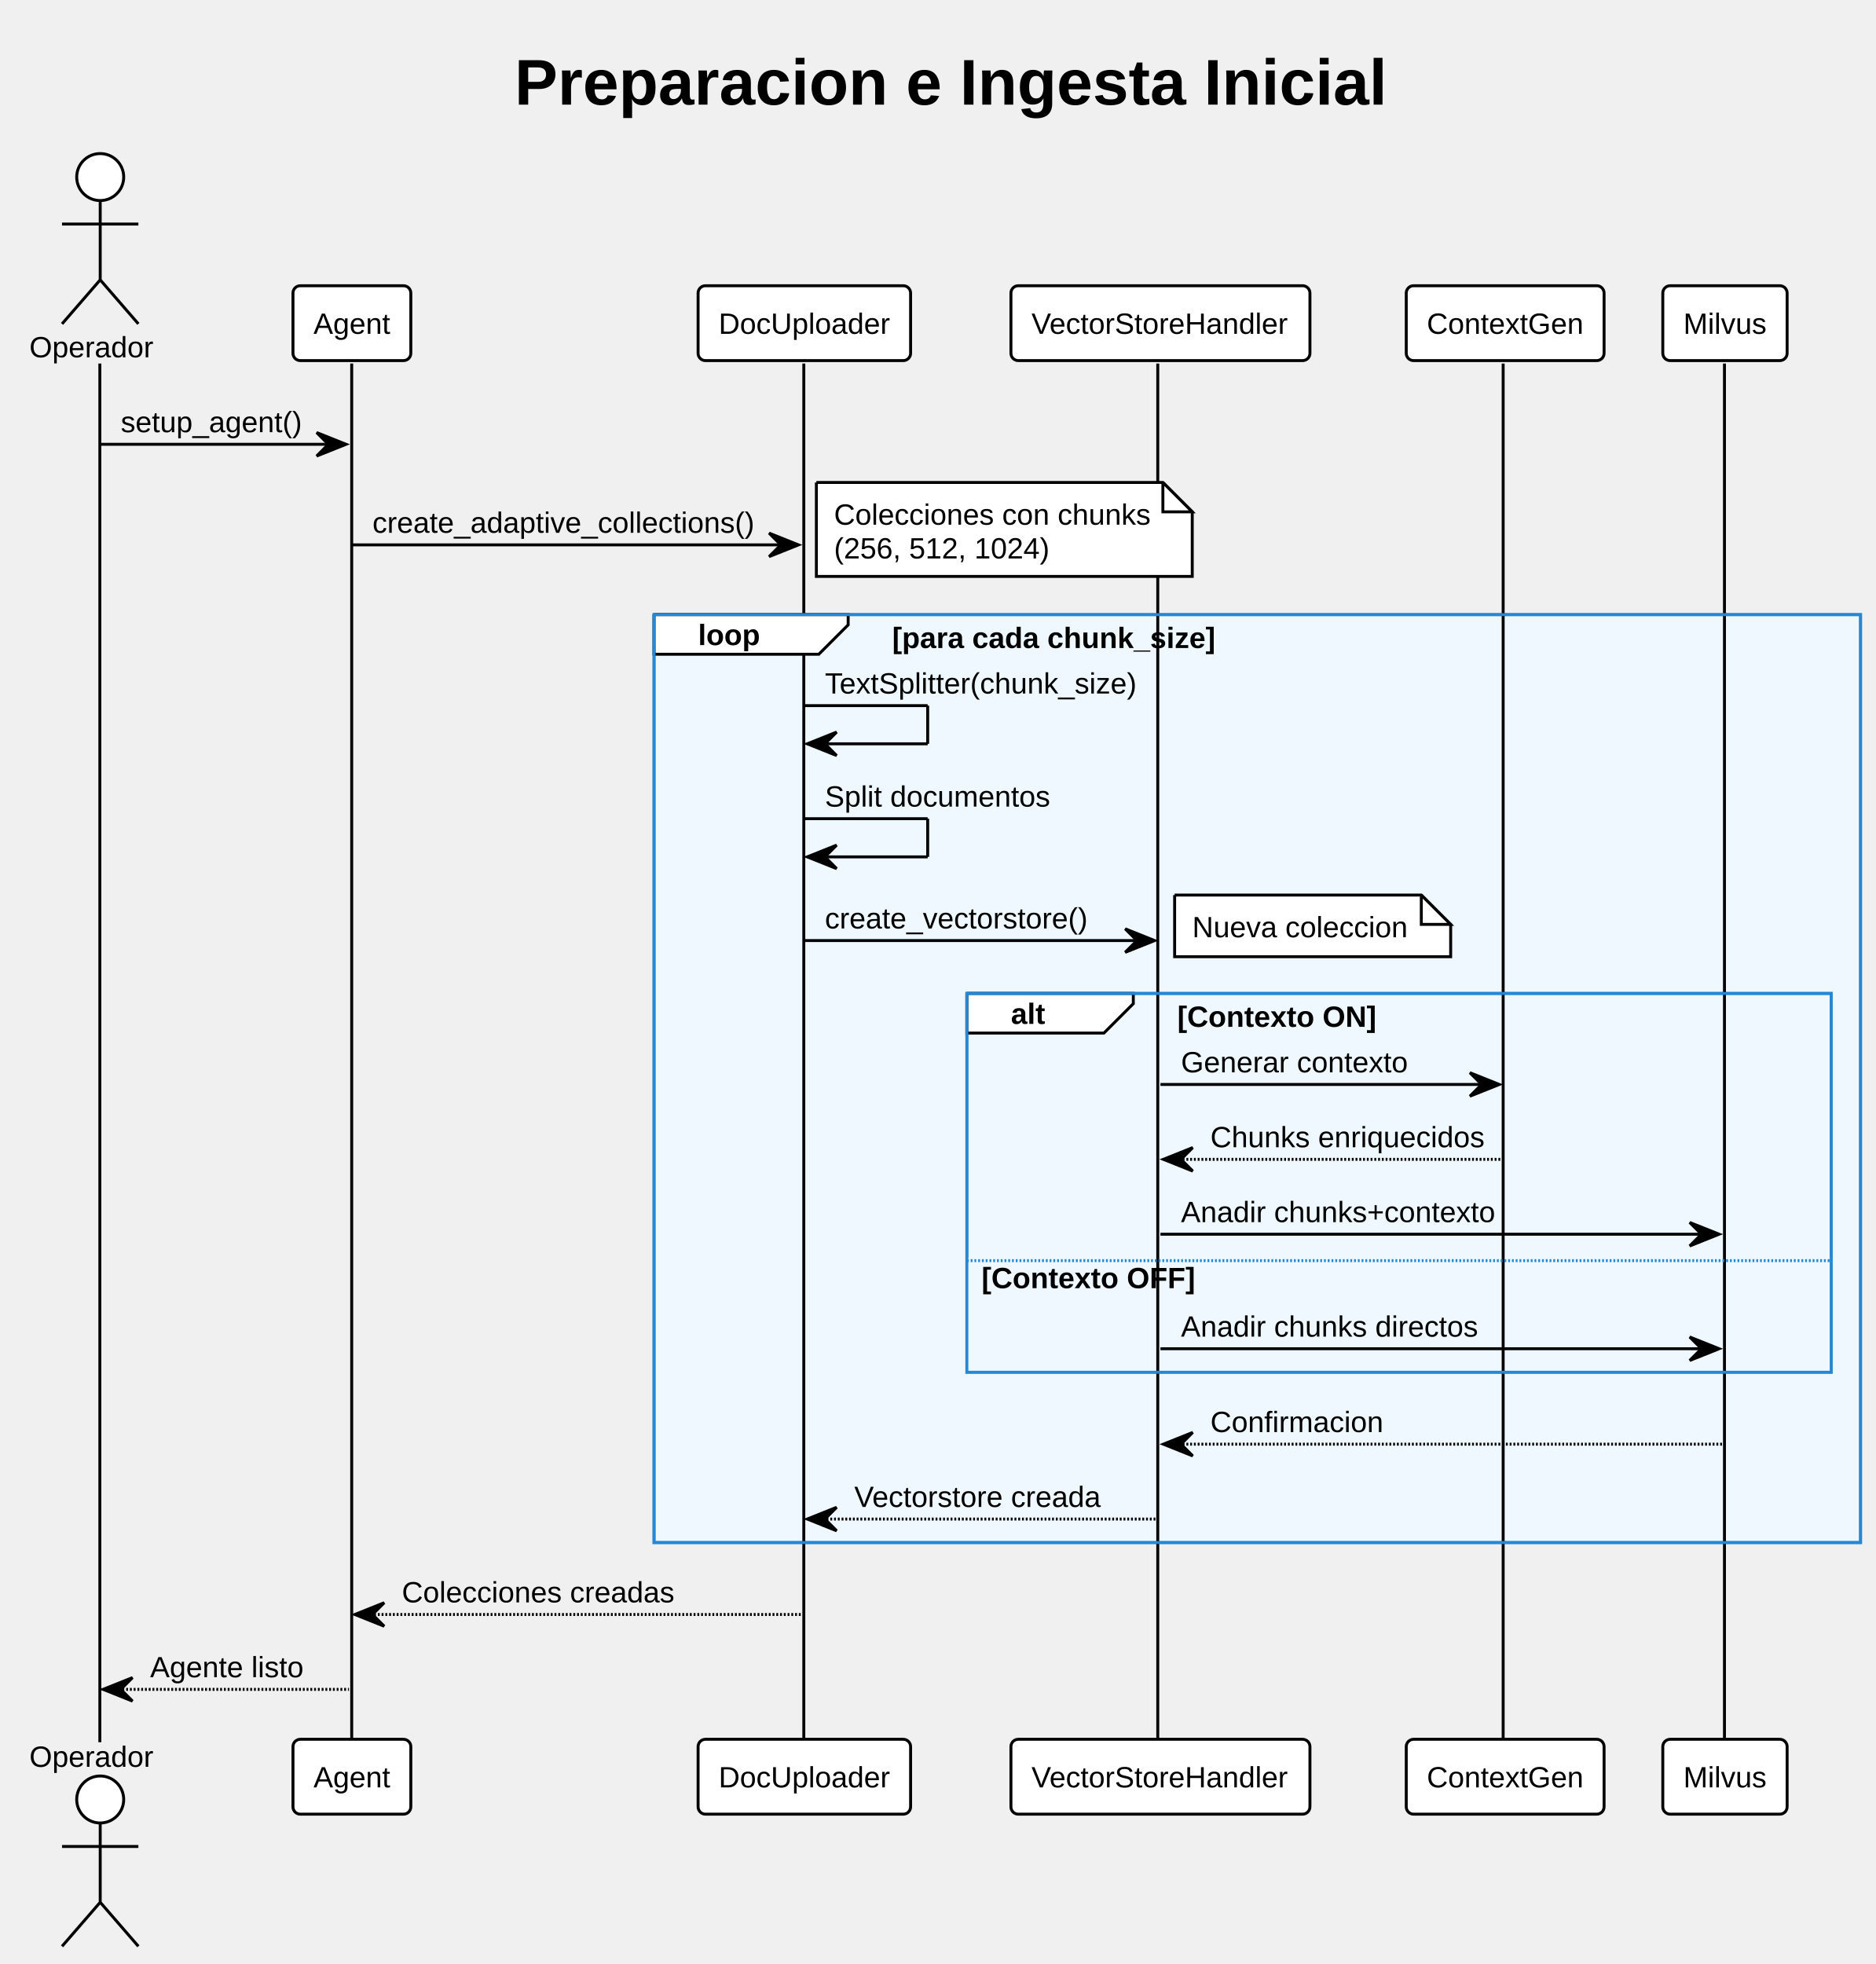
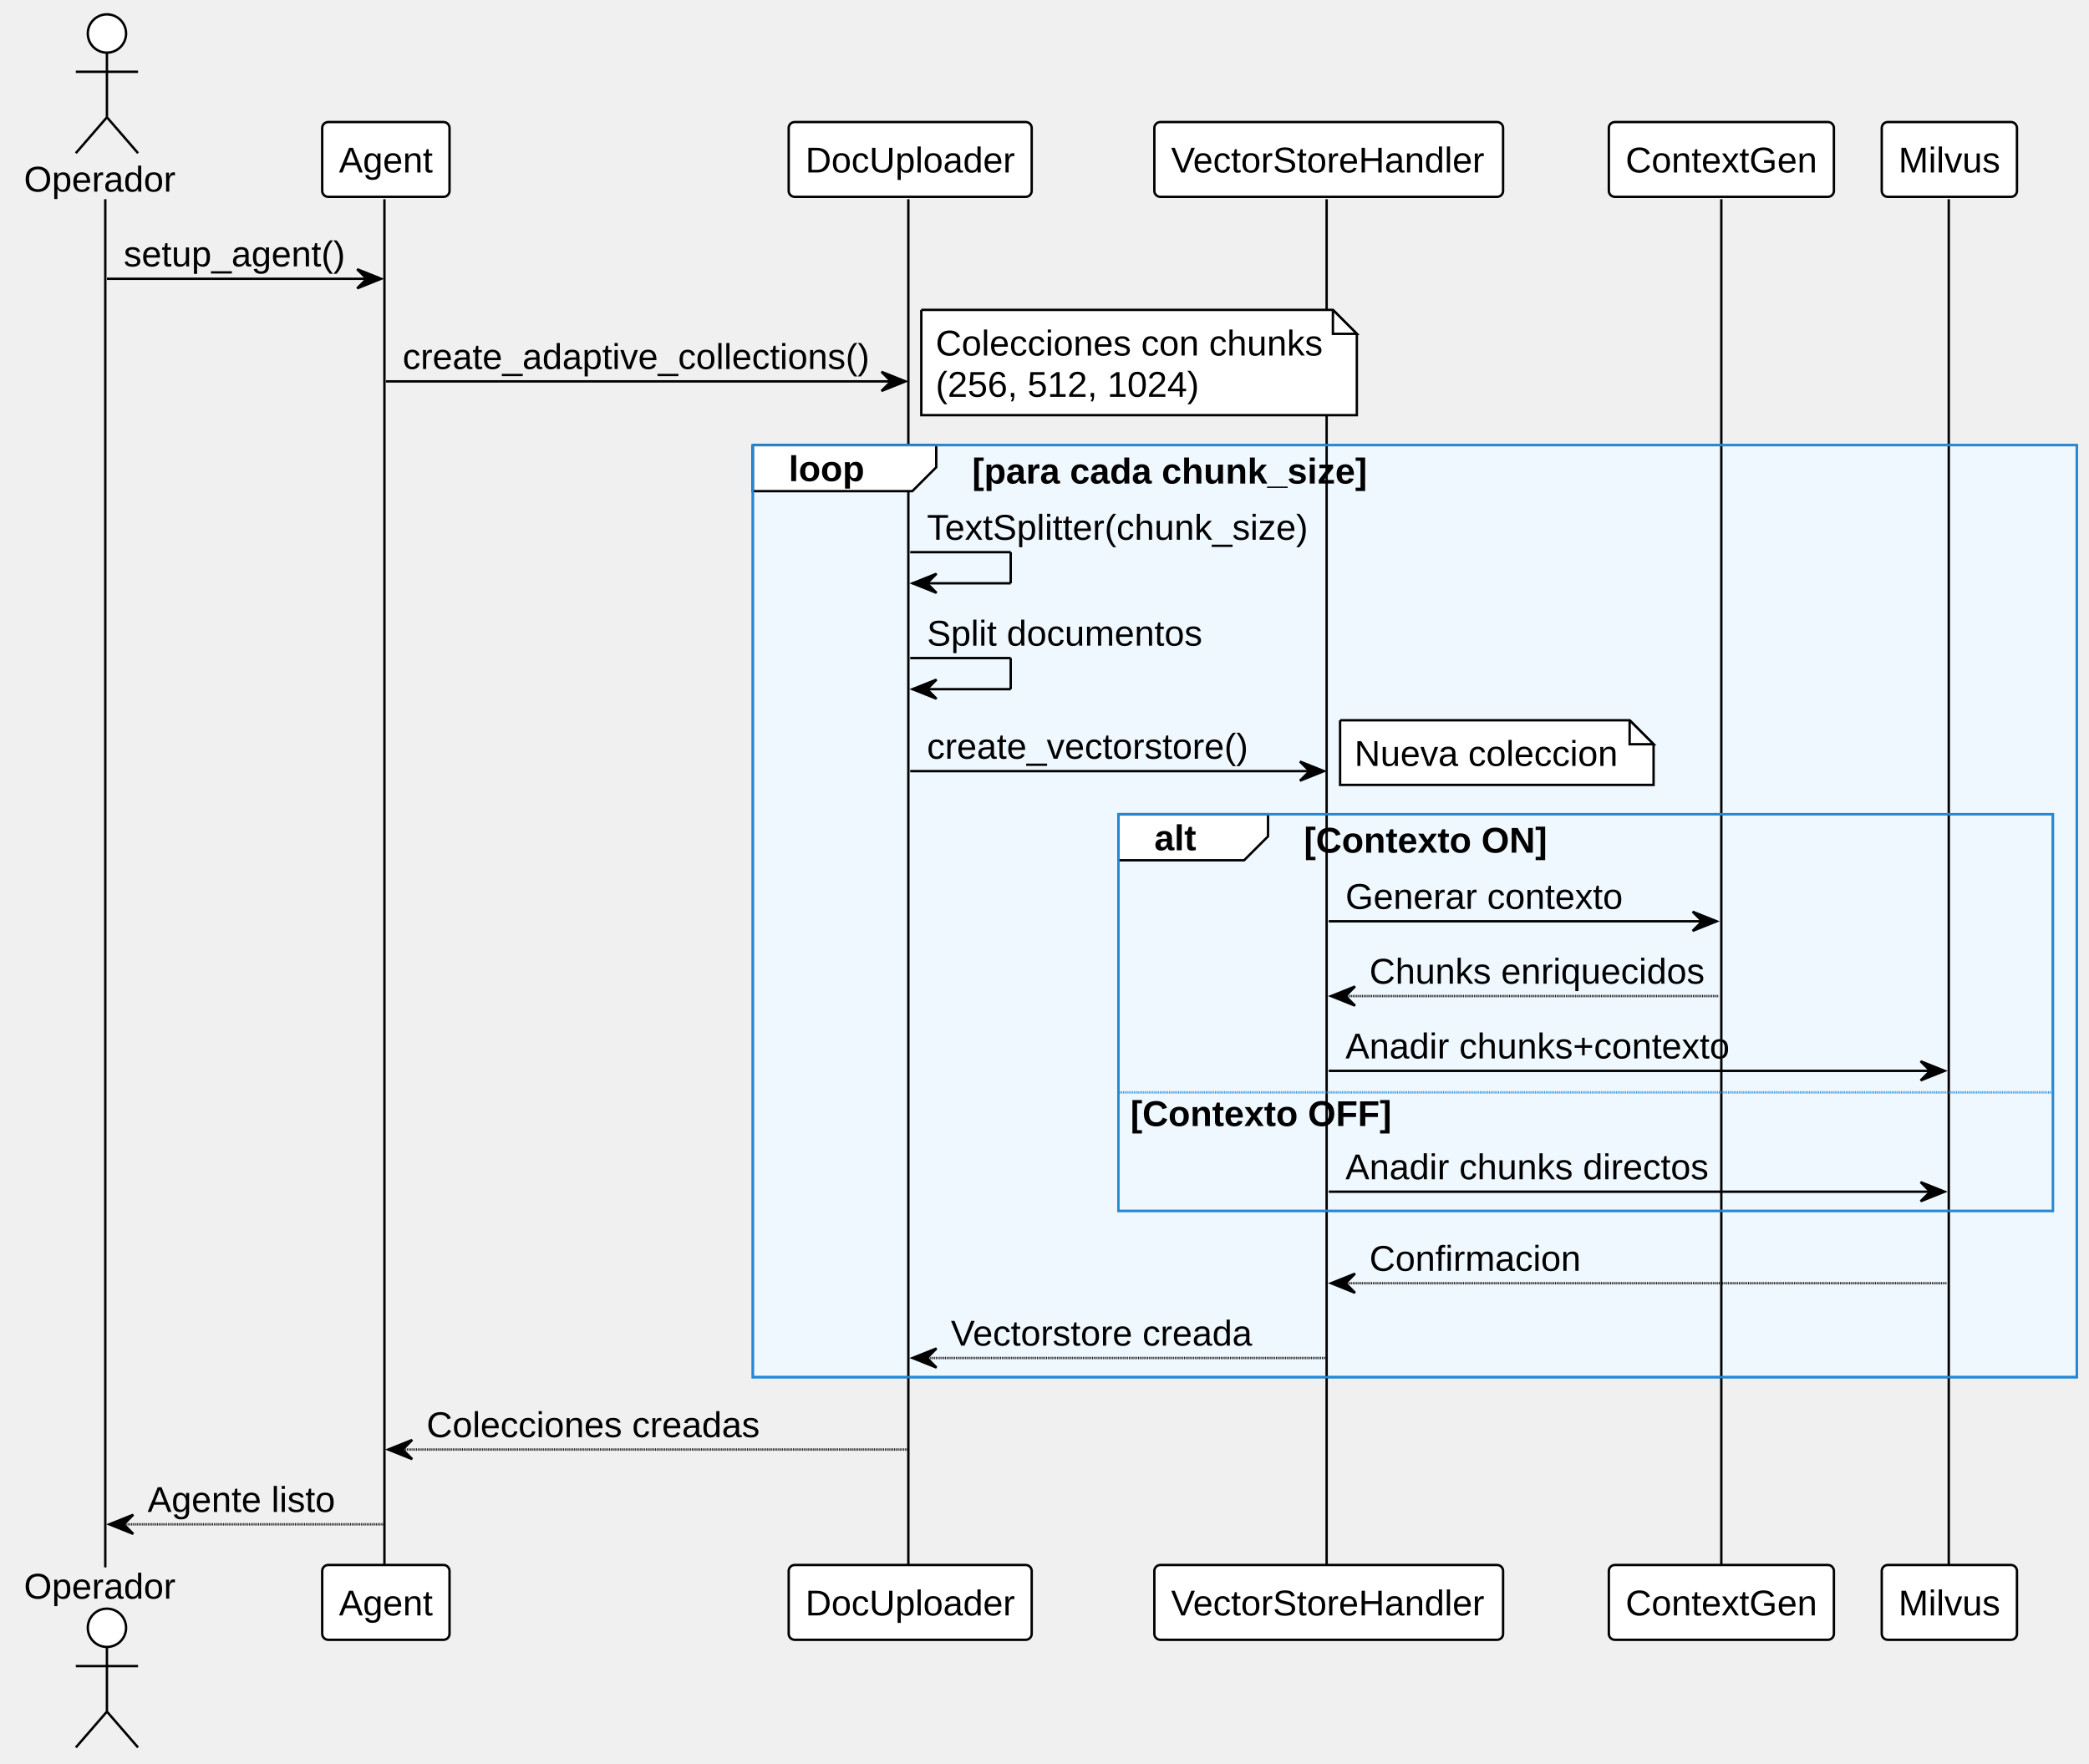
- <svg xmlns="http://www.w3.org/2000/svg" contentStyleType="text/css" height="2090.625px" preserveAspectRatio="none" style="width:1996px;height:2090px;" version="1.1" viewBox="0 0 1996 2090" width="1996.875px" zoomAndPan="magnify">
+ <svg xmlns="http://www.w3.org/2000/svg" contentStyleType="text/css" height="4606.25px" preserveAspectRatio="none" style="width:5456px;height:4606px;" version="1.1" viewBox="0 0 5456 4606" width="5456.25px" zoomAndPan="magnify">
  <defs />
  <g>
-     <text fill="#000000" font-family="Arial" font-size="68.75" font-weight="bold" lengthAdjust="spacing" textLength="928.494" x="547.584" y="111.362">Preparacion e Ingesta Inicial</text>
-     <rect fill="#F0F8FF" height="987.463" style="stroke:#2688D4;stroke-width:3.125;" width="1283.902" x="696.01" y="654.044" />
-     <rect fill="#F0F8FF" height="403.107" style="stroke:#2688D4;stroke-width:3.125;" width="919.74" x="1028.921" y="1057.156" />
-     <rect fill="#F0F8FF" height="121.869" style="stroke:none;stroke-width:3.125;" width="919.74" x="1028.921" y="1338.394" />
-     <line style="stroke:#000000;stroke-width:3.125;" x1="106.25" x2="106.25" y1="386.865" y2="1854.001" />
-     <line style="stroke:#000000;stroke-width:3.125;" x1="374.268" x2="374.268" y1="386.865" y2="1854.001" />
-     <line style="stroke:#000000;stroke-width:3.125;" x1="855.385" x2="855.385" y1="386.865" y2="1854.001" />
-     <line style="stroke:#000000;stroke-width:3.125;" x1="1232.046" x2="1232.046" y1="386.865" y2="1854.001" />
-     <line style="stroke:#000000;stroke-width:3.125;" x1="1599.602" x2="1599.602" y1="386.865" y2="1854.001" />
-     <line style="stroke:#000000;stroke-width:3.125;" x1="1835.115" x2="1835.115" y1="386.865" y2="1854.001" />
-     <text fill="#000000" font-family="Arial" font-size="31.25" lengthAdjust="spacing" textLength="132.019" x="31.25" y="380.243">Operador</text>
-     <ellipse cx="106.635" cy="188.431" fill="#FFFFFF" rx="25" ry="25" style="stroke:#000000;stroke-width:3.125;" />
-     <path d="M106.635,213.431 L106.635,297.806 M66.01,238.431 L147.26,238.431 M106.635,297.806 L66.01,344.681 M106.635,297.806 L147.26,344.681 " fill="none" style="stroke:#000000;stroke-width:3.125;" />
-     <text fill="#000000" font-family="Arial" font-size="31.25" lengthAdjust="spacing" textLength="132.019" x="31.25" y="1880.188">Operador</text>
-     <ellipse cx="106.635" cy="1914.935" fill="#FFFFFF" rx="25" ry="25" style="stroke:#000000;stroke-width:3.125;" />
-     <path d="M106.635,1939.935 L106.635,2024.31 M66.01,1964.935 L147.26,1964.935 M106.635,2024.31 L66.01,2071.185 M106.635,2024.31 L147.26,2071.185 " fill="none" style="stroke:#000000;stroke-width:3.125;" />
-     <rect fill="#FFFFFF" height="79.684" rx="7.812" ry="7.812" style="stroke:#000000;stroke-width:3.125;" width="125.415" x="311.768" y="304.056" />
-     <text fill="#000000" font-family="Arial" font-size="31.25" lengthAdjust="spacing" textLength="81.665" x="333.643" y="355.243">Agent</text>
-     <rect fill="#FFFFFF" height="79.684" rx="7.812" ry="7.812" style="stroke:#000000;stroke-width:3.125;" width="125.415" x="311.768" y="1850.876" />
-     <text fill="#000000" font-family="Arial" font-size="31.25" lengthAdjust="spacing" textLength="81.665" x="333.643" y="1902.063">Agent</text>
-     <rect fill="#FFFFFF" height="79.684" rx="7.812" ry="7.812" style="stroke:#000000;stroke-width:3.125;" width="226.138" x="742.885" y="304.056" />
-     <text fill="#000000" font-family="Arial" font-size="31.25" lengthAdjust="spacing" textLength="182.388" x="764.76" y="355.243">DocUploader</text>
-     <rect fill="#FFFFFF" height="79.684" rx="7.812" ry="7.812" style="stroke:#000000;stroke-width:3.125;" width="226.138" x="742.885" y="1850.876" />
-     <text fill="#000000" font-family="Arial" font-size="31.25" lengthAdjust="spacing" textLength="182.388" x="764.76" y="1902.063">DocUploader</text>
-     <rect fill="#FFFFFF" height="79.684" rx="7.812" ry="7.812" style="stroke:#000000;stroke-width:3.125;" width="318.195" x="1075.796" y="304.056" />
-     <text fill="#000000" font-family="Arial" font-size="31.25" lengthAdjust="spacing" textLength="274.445" x="1097.671" y="355.243">VectorStoreHandler</text>
-     <rect fill="#FFFFFF" height="79.684" rx="7.812" ry="7.812" style="stroke:#000000;stroke-width:3.125;" width="318.195" x="1075.796" y="1850.876" />
-     <text fill="#000000" font-family="Arial" font-size="31.25" lengthAdjust="spacing" textLength="274.445" x="1097.671" y="1902.063">VectorStoreHandler</text>
-     <rect fill="#FFFFFF" height="79.684" rx="7.812" ry="7.812" style="stroke:#000000;stroke-width:3.125;" width="210.513" x="1496.477" y="304.056" />
-     <text fill="#000000" font-family="Arial" font-size="31.25" lengthAdjust="spacing" textLength="166.763" x="1518.352" y="355.243">ContextGen</text>
-     <rect fill="#FFFFFF" height="79.684" rx="7.812" ry="7.812" style="stroke:#000000;stroke-width:3.125;" width="210.513" x="1496.477" y="1850.876" />
-     <text fill="#000000" font-family="Arial" font-size="31.25" lengthAdjust="spacing" textLength="166.763" x="1518.352" y="1902.063">ContextGen</text>
-     <rect fill="#FFFFFF" height="79.684" rx="7.812" ry="7.812" style="stroke:#000000;stroke-width:3.125;" width="132.297" x="1769.49" y="304.056" />
-     <text fill="#000000" font-family="Arial" font-size="31.25" lengthAdjust="spacing" textLength="88.547" x="1791.365" y="355.243">Milvus</text>
-     <rect fill="#FFFFFF" height="79.684" rx="7.812" ry="7.812" style="stroke:#000000;stroke-width:3.125;" width="132.297" x="1769.49" y="1850.876" />
-     <text fill="#000000" font-family="Arial" font-size="31.25" lengthAdjust="spacing" textLength="88.547" x="1791.365" y="1902.063">Milvus</text>
-     <polygon fill="#000000" points="336.975,460.3,368.225,472.8,336.975,485.3,349.475,472.8" style="stroke:#000000;stroke-width:3.125;" />
-     <line style="stroke:#000000;stroke-width:3.125;" x1="106.635" x2="355.725" y1="472.8" y2="472.8" />
-     <text fill="#000000" font-family="Arial" font-size="31.25" lengthAdjust="spacing" textLength="192.841" x="128.51" y="459.927">setup_agent()</text>
-     <polygon fill="#000000" points="818.454,567.326,849.704,579.826,818.454,592.326,830.954,579.826" style="stroke:#000000;stroke-width:3.125;" />
-     <line style="stroke:#000000;stroke-width:3.125;" x1="374.475" x2="837.204" y1="579.826" y2="579.826" />
-     <text fill="#000000" font-family="Arial" font-size="31.25" lengthAdjust="spacing" textLength="406.479" x="396.35" y="566.954">create_adaptive_collections()</text>
-     <path d="M868.75,513.425 L868.75,613.425 L1268.75,613.425 L1268.75,544.675 L1237.5,513.425 L868.75,513.425 " fill="#FFFFFF" style="stroke:#000000;stroke-width:3.125;" />
-     <path d="M1237.5,513.425 L1237.5,544.675 L1268.75,544.675 L1237.5,513.425 " fill="#FFFFFF" style="stroke:#000000;stroke-width:3.125;" />
-     <text fill="#000000" font-family="Arial" font-size="31.25" lengthAdjust="spacing" textLength="336.99" x="887.5" y="558.362">Colecciones con chunks</text>
-     <text fill="#000000" font-family="Arial" font-size="31.25" lengthAdjust="spacing" textLength="229.34" x="887.5" y="594.296">(256, 512, 1024)</text>
-     <path d="M696.01,654.044 L902.583,654.044 L902.583,664.978 L871.333,696.228 L696.01,696.228 L696.01,654.044 " fill="#FFFFFF" style="stroke:#000000;stroke-width:3.125;" />
-     <rect fill="none" height="987.463" style="stroke:#2688D4;stroke-width:3.125;" width="1283.902" x="696.01" y="654.044" />
-     <text fill="#000000" font-family="Arial" font-size="31.25" font-weight="bold" lengthAdjust="spacing" textLength="65.948" x="742.885" y="686.481">loop</text>
-     <text fill="#000000" font-family="Arial" font-size="31.25" font-weight="bold" lengthAdjust="spacing" textLength="343.887" x="949.458" y="689.606">[para cada chunk_size]</text>
-     <line style="stroke:#000000;stroke-width:3.125;" x1="855.954" x2="987.204" y1="750.913" y2="750.913" />
-     <line style="stroke:#000000;stroke-width:3.125;" x1="987.204" x2="987.204" y1="750.913" y2="791.538" />
-     <line style="stroke:#000000;stroke-width:3.125;" x1="859.079" x2="987.204" y1="791.538" y2="791.538" />
-     <polygon fill="#000000" points="890.329,779.038,859.079,791.538,890.329,804.038,877.829,791.538" style="stroke:#000000;stroke-width:3.125;" />
-     <text fill="#000000" font-family="Arial" font-size="31.25" lengthAdjust="spacing" textLength="335.19" x="877.829" y="738.04">TextSplitter(chunk_size)</text>
-     <line style="stroke:#000000;stroke-width:3.125;" x1="855.954" x2="987.204" y1="871.222" y2="871.222" />
-     <line style="stroke:#000000;stroke-width:3.125;" x1="987.204" x2="987.204" y1="871.222" y2="911.847" />
-     <line style="stroke:#000000;stroke-width:3.125;" x1="859.079" x2="987.204" y1="911.847" y2="911.847" />
-     <polygon fill="#000000" points="890.329,899.347,859.079,911.847,890.329,924.347,877.829,911.847" style="stroke:#000000;stroke-width:3.125;" />
-     <text fill="#000000" font-family="Arial" font-size="31.25" lengthAdjust="spacing" textLength="239.716" x="877.829" y="858.35">Split documentos</text>
-     <polygon fill="#000000" points="1197.394,988.406,1228.644,1000.906,1197.394,1013.406,1209.894,1000.906" style="stroke:#000000;stroke-width:3.125;" />
-     <line style="stroke:#000000;stroke-width:3.125;" x1="855.954" x2="1216.144" y1="1000.906" y2="1000.906" />
-     <text fill="#000000" font-family="Arial" font-size="31.25" lengthAdjust="spacing" textLength="279.617" x="877.829" y="988.034">create_vectorstore()</text>
-     <path d="M1250,952.472 L1250,1018.097 L1543.75,1018.097 L1543.75,983.722 L1512.5,952.472 L1250,952.472 " fill="#FFFFFF" style="stroke:#000000;stroke-width:3.125;" />
-     <path d="M1512.5,952.472 L1512.5,983.722 L1543.75,983.722 L1512.5,952.472 " fill="#FFFFFF" style="stroke:#000000;stroke-width:3.125;" />
-     <text fill="#000000" font-family="Arial" font-size="31.25" lengthAdjust="spacing" textLength="229.294" x="1268.75" y="997.409">Nueva coleccion</text>
-     <path d="M1028.921,1057.156 L1206.015,1057.156 L1206.015,1068.091 L1174.765,1099.341 L1028.921,1099.341 L1028.921,1057.156 " fill="#FFFFFF" style="stroke:#000000;stroke-width:3.125;" />
-     <rect fill="none" height="403.107" style="stroke:#2688D4;stroke-width:3.125;" width="919.74" x="1028.921" y="1057.156" />
-     <text fill="#000000" font-family="Arial" font-size="31.25" font-weight="bold" lengthAdjust="spacing" textLength="36.468" x="1075.796" y="1089.593">alt</text>
-     <text fill="#000000" font-family="Arial" font-size="31.25" font-weight="bold" lengthAdjust="spacing" textLength="211.777" x="1252.89" y="1092.718">[Contexto ON]</text>
-     <polygon fill="#000000" points="1564.233,1141.525,1595.483,1154.025,1564.233,1166.525,1576.733,1154.025" style="stroke:#000000;stroke-width:3.125;" />
-     <line style="stroke:#000000;stroke-width:3.125;" x1="1234.894" x2="1582.983" y1="1154.025" y2="1154.025" />
-     <text fill="#000000" font-family="Arial" font-size="31.25" lengthAdjust="spacing" textLength="241.455" x="1256.769" y="1141.153">Generar contexto</text>
-     <polygon fill="#000000" points="1269.269,1221.21,1238.019,1233.71,1269.269,1246.21,1256.769,1233.71" style="stroke:#000000;stroke-width:3.125;" />
-     <line style="stroke:#000000;stroke-width:3.125;stroke-dasharray:2.0,2.0;" x1="1250.519" x2="1598.608" y1="1233.71" y2="1233.71" />
-     <text fill="#000000" font-family="Arial" font-size="31.25" lengthAdjust="spacing" textLength="291.84" x="1288.019" y="1220.837">Chunks enriquecidos</text>
-     <polygon fill="#000000" points="1798.138,1300.894,1829.388,1313.394,1798.138,1325.894,1810.638,1313.394" style="stroke:#000000;stroke-width:3.125;" />
-     <line style="stroke:#000000;stroke-width:3.125;" x1="1234.894" x2="1816.888" y1="1313.394" y2="1313.394" />
-     <text fill="#000000" font-family="Arial" font-size="31.25" lengthAdjust="spacing" textLength="334.412" x="1256.769" y="1300.522">Anadir chunks+contexto</text>
-     <line style="stroke:#2688D4;stroke-width:3.125;stroke-dasharray:2.0,2.0;" x1="1028.921" x2="1948.662" y1="1341.519" y2="1341.519" />
-     <text fill="#000000" font-family="Arial" font-size="31.25" font-weight="bold" lengthAdjust="spacing" textLength="227.387" x="1044.546" y="1370.831">[Contexto OFF]</text>
-     <polygon fill="#000000" points="1798.138,1422.763,1829.388,1435.263,1798.138,1447.763,1810.638,1435.263" style="stroke:#000000;stroke-width:3.125;" />
-     <line style="stroke:#000000;stroke-width:3.125;" x1="1234.894" x2="1816.888" y1="1435.263" y2="1435.263" />
-     <text fill="#000000" font-family="Arial" font-size="31.25" lengthAdjust="spacing" textLength="316.132" x="1256.769" y="1422.391">Anadir chunks directos</text>
-     <polygon fill="#000000" points="1269.269,1524.322,1238.019,1536.822,1269.269,1549.322,1256.769,1536.822" style="stroke:#000000;stroke-width:3.125;" />
-     <line style="stroke:#000000;stroke-width:3.125;stroke-dasharray:2.0,2.0;" x1="1250.519" x2="1832.513" y1="1536.822" y2="1536.822" />
-     <text fill="#000000" font-family="Arial" font-size="31.25" lengthAdjust="spacing" textLength="184.097" x="1288.019" y="1523.95">Confirmacion</text>
-     <polygon fill="#000000" points="890.329,1604.007,859.079,1616.507,890.329,1629.007,877.829,1616.507" style="stroke:#000000;stroke-width:3.125;" />
-     <line style="stroke:#000000;stroke-width:3.125;stroke-dasharray:2.0,2.0;" x1="871.579" x2="1231.769" y1="1616.507" y2="1616.507" />
-     <text fill="#000000" font-family="Arial" font-size="31.25" lengthAdjust="spacing" textLength="264.023" x="909.079" y="1603.635">Vectorstore creada</text>
-     <polygon fill="#000000" points="408.85,1705.566,377.6,1718.066,408.85,1730.566,396.35,1718.066" style="stroke:#000000;stroke-width:3.125;" />
-     <line style="stroke:#000000;stroke-width:3.125;stroke-dasharray:2.0,2.0;" x1="390.1" x2="852.829" y1="1718.066" y2="1718.066" />
-     <text fill="#000000" font-family="Arial" font-size="31.25" lengthAdjust="spacing" textLength="290.085" x="427.6" y="1705.194">Colecciones creadas</text>
-     <polygon fill="#000000" points="141.01,1785.251,109.76,1797.751,141.01,1810.251,128.51,1797.751" style="stroke:#000000;stroke-width:3.125;" />
-     <line style="stroke:#000000;stroke-width:3.125;stroke-dasharray:2.0,2.0;" x1="122.26" x2="371.35" y1="1797.751" y2="1797.751" />
-     <text fill="#000000" font-family="Arial" font-size="31.25" lengthAdjust="spacing" textLength="163.3" x="159.76" y="1784.879">Agente listo</text>
+     <rect fill="#F0F8FF" height="2434.247" style="stroke:#2688D4;stroke-width:6.25;" width="3457.956" x="1966.155" y="1162.463" />
+     <rect fill="#F0F8FF" height="1035.873" style="stroke:#2688D4;stroke-width:6.25;" width="2440.471" x="2921.14" y="2126.48" />
+     <rect fill="#F0F8FF" height="315.607" style="stroke:none;stroke-width:6.25;" width="2440.471" x="2921.14" y="2846.747" />
+     <line style="stroke:#000000;stroke-width:6.25;" x1="275" x2="275" y1="520.303" y2="4093.567" />
+     <line style="stroke:#000000;stroke-width:6.25;" x1="1004.053" x2="1004.053" y1="520.303" y2="4093.567" />
+     <line style="stroke:#000000;stroke-width:6.25;" x1="2372.405" x2="2372.405" y1="520.303" y2="4093.567" />
+     <line style="stroke:#000000;stroke-width:6.25;" x1="3464.89" x2="3464.89" y1="520.303" y2="4093.567" />
+     <line style="stroke:#000000;stroke-width:6.25;" x1="4495.68" x2="4495.68" y1="520.303" y2="4093.567" />
+     <line style="stroke:#000000;stroke-width:6.25;" x1="5089.72" x2="5089.72" y1="520.303" y2="4093.567" />
+     <text fill="#000000" font-family="Arial" font-size="93.75" lengthAdjust="spacing" textLength="396.057" x="62.5" y="500.436">Operador</text>
+     <ellipse cx="279.279" cy="87.5" fill="#FFFFFF" rx="50" ry="50" style="stroke:#000000;stroke-width:6.25;" />
+     <path d="M279.279,137.5 L279.279,306.25 M198.029,187.5 L360.529,187.5 M279.279,306.25 L198.029,400 M279.279,306.25 L360.529,400 " fill="none" style="stroke:#000000;stroke-width:6.25;" />
+     <text fill="#000000" font-family="Arial" font-size="93.75" lengthAdjust="spacing" textLength="396.057" x="62.5" y="4175.253">Operador</text>
+     <ellipse cx="279.279" cy="4251.37" fill="#FFFFFF" rx="50" ry="50" style="stroke:#000000;stroke-width:6.25;" />
+     <path d="M279.279,4301.37 L279.279,4470.12 M198.029,4351.37 L360.529,4351.37 M279.279,4470.12 L198.029,4563.87 M279.279,4470.12 L360.529,4563.87 " fill="none" style="stroke:#000000;stroke-width:6.25;" />
+     <rect fill="#FFFFFF" height="195.303" rx="15.625" ry="15.625" style="stroke:#000000;stroke-width:6.25;" width="332.495" x="841.553" y="318.75" />
+     <text fill="#000000" font-family="Arial" font-size="93.75" lengthAdjust="spacing" textLength="244.995" x="885.303" y="450.436">Agent</text>
+     <rect fill="#FFFFFF" height="195.303" rx="15.625" ry="15.625" style="stroke:#000000;stroke-width:6.25;" width="332.495" x="841.553" y="4087.317" />
+     <text fill="#000000" font-family="Arial" font-size="93.75" lengthAdjust="spacing" textLength="244.995" x="885.303" y="4219.003">Agent</text>
+     <rect fill="#FFFFFF" height="195.303" rx="15.625" ry="15.625" style="stroke:#000000;stroke-width:6.25;" width="634.665" x="2059.905" y="318.75" />
+     <text fill="#000000" font-family="Arial" font-size="93.75" lengthAdjust="spacing" textLength="547.165" x="2103.655" y="450.436">DocUploader</text>
+     <rect fill="#FFFFFF" height="195.303" rx="15.625" ry="15.625" style="stroke:#000000;stroke-width:6.25;" width="634.665" x="2059.905" y="4087.317" />
+     <text fill="#000000" font-family="Arial" font-size="93.75" lengthAdjust="spacing" textLength="547.165" x="2103.655" y="4219.003">DocUploader</text>
+     <rect fill="#FFFFFF" height="195.303" rx="15.625" ry="15.625" style="stroke:#000000;stroke-width:6.25;" width="910.834" x="3014.89" y="318.75" />
+     <text fill="#000000" font-family="Arial" font-size="93.75" lengthAdjust="spacing" textLength="823.334" x="3058.64" y="450.436">VectorStoreHandler</text>
+     <rect fill="#FFFFFF" height="195.303" rx="15.625" ry="15.625" style="stroke:#000000;stroke-width:6.25;" width="910.834" x="3014.89" y="4087.317" />
+     <text fill="#000000" font-family="Arial" font-size="93.75" lengthAdjust="spacing" textLength="823.334" x="3058.64" y="4219.003">VectorStoreHandler</text>
+     <rect fill="#FFFFFF" height="195.303" rx="15.625" ry="15.625" style="stroke:#000000;stroke-width:6.25;" width="587.79" x="4201.93" y="318.75" />
+     <text fill="#000000" font-family="Arial" font-size="93.75" lengthAdjust="spacing" textLength="500.29" x="4245.68" y="450.436">ContextGen</text>
+     <rect fill="#FFFFFF" height="195.303" rx="15.625" ry="15.625" style="stroke:#000000;stroke-width:6.25;" width="587.79" x="4201.93" y="4087.317" />
+     <text fill="#000000" font-family="Arial" font-size="93.75" lengthAdjust="spacing" textLength="500.29" x="4245.68" y="4219.003">ContextGen</text>
+     <rect fill="#FFFFFF" height="195.303" rx="15.625" ry="15.625" style="stroke:#000000;stroke-width:6.25;" width="353.14" x="4914.72" y="318.75" />
+     <text fill="#000000" font-family="Arial" font-size="93.75" lengthAdjust="spacing" textLength="265.64" x="4958.47" y="450.436">Milvus</text>
+     <rect fill="#FFFFFF" height="195.303" rx="15.625" ry="15.625" style="stroke:#000000;stroke-width:6.25;" width="353.14" x="4914.72" y="4087.317" />
+     <text fill="#000000" font-family="Arial" font-size="93.75" lengthAdjust="spacing" textLength="265.64" x="4958.47" y="4219.003">Milvus</text>
+     <polygon fill="#000000" points="932.8,703.107,995.3,728.107,932.8,753.107,957.8,728.107" style="stroke:#000000;stroke-width:6.25;" />
+     <line style="stroke:#000000;stroke-width:6.25;" x1="279.279" x2="970.3" y1="728.107" y2="728.107" />
+     <text fill="#000000" font-family="Arial" font-size="93.75" lengthAdjust="spacing" textLength="578.522" x="323.029" y="695.74">setup_agent()</text>
+     <polygon fill="#000000" points="2302.237,971.062,2364.737,996.062,2302.237,1021.062,2327.237,996.062" style="stroke:#000000;stroke-width:6.25;" />
+     <line style="stroke:#000000;stroke-width:6.25;" x1="1007.8" x2="2339.737" y1="996.062" y2="996.062" />
+     <text fill="#000000" font-family="Arial" font-size="93.75" lengthAdjust="spacing" textLength="1219.437" x="1051.55" y="963.695">create_adaptive_collections()</text>
+     <path d="M2406.25,809.357 L2406.25,1084.357 L3543.75,1084.357 L3543.75,871.857 L3481.25,809.357 L2406.25,809.357 " fill="#FFFFFF" style="stroke:#000000;stroke-width:6.25;" />
+     <path d="M3481.25,809.357 L3481.25,871.857 L3543.75,871.857 L3481.25,809.357 " fill="#FFFFFF" style="stroke:#000000;stroke-width:6.25;" />
+     <text fill="#000000" font-family="Arial" font-size="93.75" lengthAdjust="spacing" textLength="1010.971" x="2443.75" y="928.543">Colecciones con chunks</text>
+     <text fill="#000000" font-family="Arial" font-size="93.75" lengthAdjust="spacing" textLength="688.019" x="2443.75" y="1036.346">(256, 512, 1024)</text>
+     <path d="M1966.155,1162.463 L2445.25,1162.463 L2445.25,1220.267 L2382.75,1282.767 L1966.155,1282.767 L1966.155,1162.463 " fill="#FFFFFF" style="stroke:#000000;stroke-width:6.25;" />
+     <rect fill="none" height="2434.247" style="stroke:#2688D4;stroke-width:6.25;" width="3457.956" x="1966.155" y="1162.463" />
+     <text fill="#000000" font-family="Arial" font-size="93.75" font-weight="bold" lengthAdjust="spacing" textLength="197.845" x="2059.905" y="1256.65">loop</text>
+     <text fill="#000000" font-family="Arial" font-size="93.75" font-weight="bold" lengthAdjust="spacing" textLength="1031.662" x="2539" y="1262.9">[para cada chunk_size]</text>
+     <line style="stroke:#000000;stroke-width:6.25;" x1="2377.237" x2="2639.737" y1="1442.123" y2="1442.123" />
+     <line style="stroke:#000000;stroke-width:6.25;" x1="2639.737" x2="2639.737" y1="1442.123" y2="1523.373" />
+     <line style="stroke:#000000;stroke-width:6.25;" x1="2383.487" x2="2639.737" y1="1523.373" y2="1523.373" />
+     <polygon fill="#000000" points="2445.987,1498.373,2383.487,1523.373,2445.987,1548.373,2420.987,1523.373" style="stroke:#000000;stroke-width:6.25;" />
+     <text fill="#000000" font-family="Arial" font-size="93.75" lengthAdjust="spacing" textLength="1005.569" x="2420.987" y="1409.756">TextSplitter(chunk_size)</text>
+     <line style="stroke:#000000;stroke-width:6.25;" x1="2377.237" x2="2639.737" y1="1718.677" y2="1718.677" />
+     <line style="stroke:#000000;stroke-width:6.25;" x1="2639.737" x2="2639.737" y1="1718.677" y2="1799.927" />
+     <line style="stroke:#000000;stroke-width:6.25;" x1="2383.487" x2="2639.737" y1="1799.927" y2="1799.927" />
+     <polygon fill="#000000" points="2445.987,1774.927,2383.487,1799.927,2445.987,1824.927,2420.987,1799.927" style="stroke:#000000;stroke-width:6.25;" />
+     <text fill="#000000" font-family="Arial" font-size="93.75" lengthAdjust="spacing" textLength="719.147" x="2420.987" y="1686.31">Split documentos</text>
+     <polygon fill="#000000" points="3395.306,1988.98,3457.806,2013.98,3395.306,2038.98,3420.306,2013.98" style="stroke:#000000;stroke-width:6.25;" />
+     <line style="stroke:#000000;stroke-width:6.25;" x1="2377.237" x2="3432.806" y1="2013.98" y2="2013.98" />
+     <text fill="#000000" font-family="Arial" font-size="93.75" lengthAdjust="spacing" textLength="838.852" x="2420.987" y="1981.613">create_vectorstore()</text>
+     <path d="M3500,1881.177 L3500,2049.927 L4318.75,2049.927 L4318.75,1943.677 L4256.25,1881.177 L3500,1881.177 " fill="#FFFFFF" style="stroke:#000000;stroke-width:6.25;" />
+     <path d="M4256.25,1881.177 L4256.25,1943.677 L4318.75,1943.677 L4256.25,1881.177 " fill="#FFFFFF" style="stroke:#000000;stroke-width:6.25;" />
+     <text fill="#000000" font-family="Arial" font-size="93.75" lengthAdjust="spacing" textLength="687.881" x="3537.5" y="2000.363">Nueva coleccion</text>
+     <path d="M2921.14,2126.48 L3311.795,2126.48 L3311.795,2184.283 L3249.295,2246.783 L2921.14,2246.783 L2921.14,2126.48 " fill="#FFFFFF" style="stroke:#000000;stroke-width:6.25;" />
+     <rect fill="none" height="1035.873" style="stroke:#2688D4;stroke-width:6.25;" width="2440.471" x="2921.14" y="2126.48" />
+     <text fill="#000000" font-family="Arial" font-size="93.75" font-weight="bold" lengthAdjust="spacing" textLength="109.406" x="3014.89" y="2220.666">alt</text>
+     <text fill="#000000" font-family="Arial" font-size="93.75" font-weight="bold" lengthAdjust="spacing" textLength="635.33" x="3405.545" y="2226.916">[Contexto ON]</text>
+     <polygon fill="#000000" points="4420.825,2381.14,4483.325,2406.14,4420.825,2431.14,4445.825,2406.14" style="stroke:#000000;stroke-width:6.25;" />
+     <line style="stroke:#000000;stroke-width:6.25;" x1="3470.306" x2="4458.325" y1="2406.14" y2="2406.14" />
+     <text fill="#000000" font-family="Arial" font-size="93.75" lengthAdjust="spacing" textLength="724.365" x="3514.056" y="2373.773">Generar contexto</text>
+     <polygon fill="#000000" points="3539.056,2576.443,3476.556,2601.443,3539.056,2626.443,3514.056,2601.443" style="stroke:#000000;stroke-width:6.25;" />
+     <line style="stroke:#000000;stroke-width:6.25;stroke-dasharray:2.0,2.0;" x1="3501.556" x2="4489.575" y1="2601.443" y2="2601.443" />
+     <text fill="#000000" font-family="Arial" font-size="93.75" lengthAdjust="spacing" textLength="875.519" x="3576.556" y="2569.077">Chunks enriquecidos</text>
+     <polygon fill="#000000" points="5016.29,2771.747,5078.79,2796.747,5016.29,2821.747,5041.29,2796.747" style="stroke:#000000;stroke-width:6.25;" />
+     <line style="stroke:#000000;stroke-width:6.25;" x1="3470.306" x2="5053.79" y1="2796.747" y2="2796.747" />
+     <text fill="#000000" font-family="Arial" font-size="93.75" lengthAdjust="spacing" textLength="1003.235" x="3514.056" y="2764.38">Anadir chunks+contexto</text>
+     <line style="stroke:#2688D4;stroke-width:6.25;stroke-dasharray:2.0,2.0;" x1="2921.14" x2="5361.61" y1="2852.997" y2="2852.997" />
+     <text fill="#000000" font-family="Arial" font-size="93.75" font-weight="bold" lengthAdjust="spacing" textLength="682.159" x="2952.39" y="2940.933">[Contexto OFF]</text>
+     <polygon fill="#000000" points="5016.29,3087.354,5078.79,3112.354,5016.29,3137.354,5041.29,3112.354" style="stroke:#000000;stroke-width:6.25;" />
+     <line style="stroke:#000000;stroke-width:6.25;" x1="3470.306" x2="5053.79" y1="3112.354" y2="3112.354" />
+     <text fill="#000000" font-family="Arial" font-size="93.75" lengthAdjust="spacing" textLength="948.395" x="3514.056" y="3079.987">Anadir chunks directos</text>
+     <polygon fill="#000000" points="3539.056,3326.407,3476.556,3351.407,3539.056,3376.407,3514.056,3351.407" style="stroke:#000000;stroke-width:6.25;" />
+     <line style="stroke:#000000;stroke-width:6.25;stroke-dasharray:2.0,2.0;" x1="3501.556" x2="5085.04" y1="3351.407" y2="3351.407" />
+     <text fill="#000000" font-family="Arial" font-size="93.75" lengthAdjust="spacing" textLength="552.292" x="3576.556" y="3319.04">Confirmacion</text>
+     <polygon fill="#000000" points="2445.987,3521.71,2383.487,3546.71,2445.987,3571.71,2420.987,3546.71" style="stroke:#000000;stroke-width:6.25;" />
+     <line style="stroke:#000000;stroke-width:6.25;stroke-dasharray:2.0,2.0;" x1="2408.487" x2="3464.056" y1="3546.71" y2="3546.71" />
+     <text fill="#000000" font-family="Arial" font-size="93.75" lengthAdjust="spacing" textLength="792.068" x="2483.487" y="3514.343">Vectorstore creada</text>
+     <polygon fill="#000000" points="1076.55,3760.764,1014.05,3785.764,1076.55,3810.764,1051.55,3785.764" style="stroke:#000000;stroke-width:6.25;" />
+     <line style="stroke:#000000;stroke-width:6.25;stroke-dasharray:2.0,2.0;" x1="1039.05" x2="2370.987" y1="3785.764" y2="3785.764" />
+     <text fill="#000000" font-family="Arial" font-size="93.75" lengthAdjust="spacing" textLength="870.255" x="1114.05" y="3753.397">Colecciones creadas</text>
+     <polygon fill="#000000" points="348.029,3956.067,285.529,3981.067,348.029,4006.067,323.029,3981.067" style="stroke:#000000;stroke-width:6.25;" />
+     <line style="stroke:#000000;stroke-width:6.25;stroke-dasharray:2.0,2.0;" x1="310.529" x2="1001.55" y1="3981.067" y2="3981.067" />
+     <text fill="#000000" font-family="Arial" font-size="93.75" lengthAdjust="spacing" textLength="489.899" x="385.529" y="3948.7">Agente listo</text>
  </g>
</svg>
